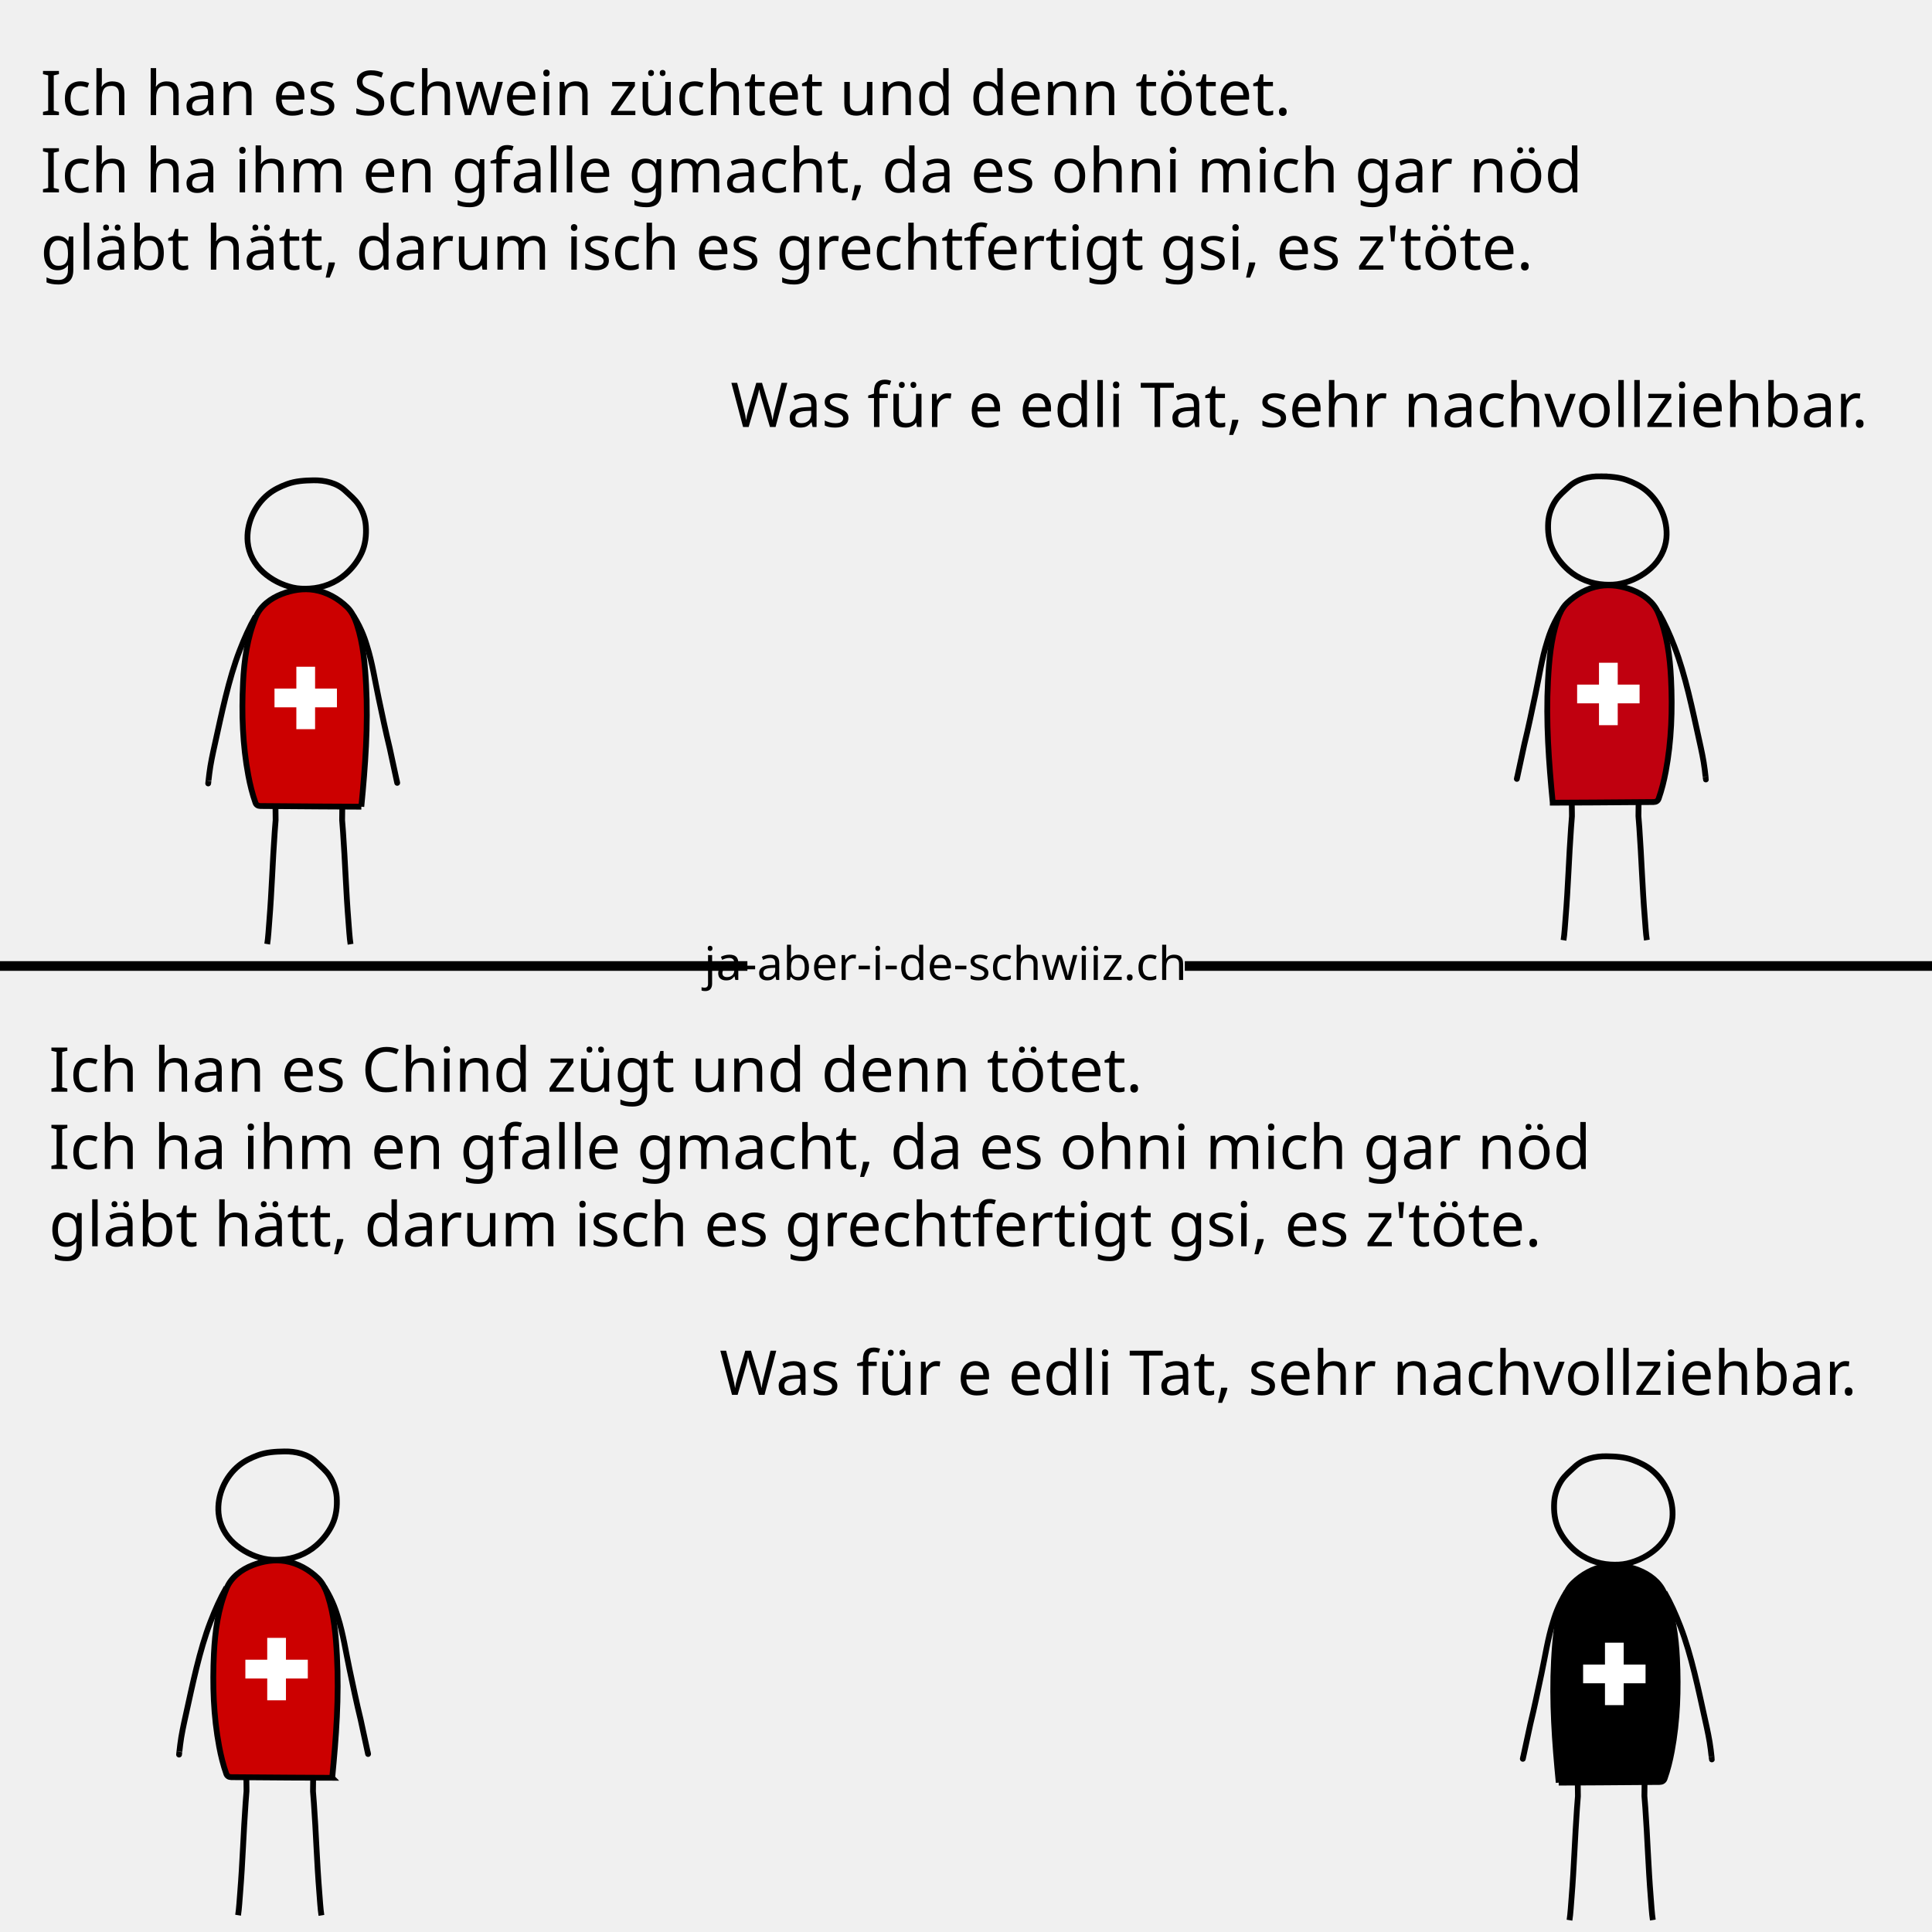
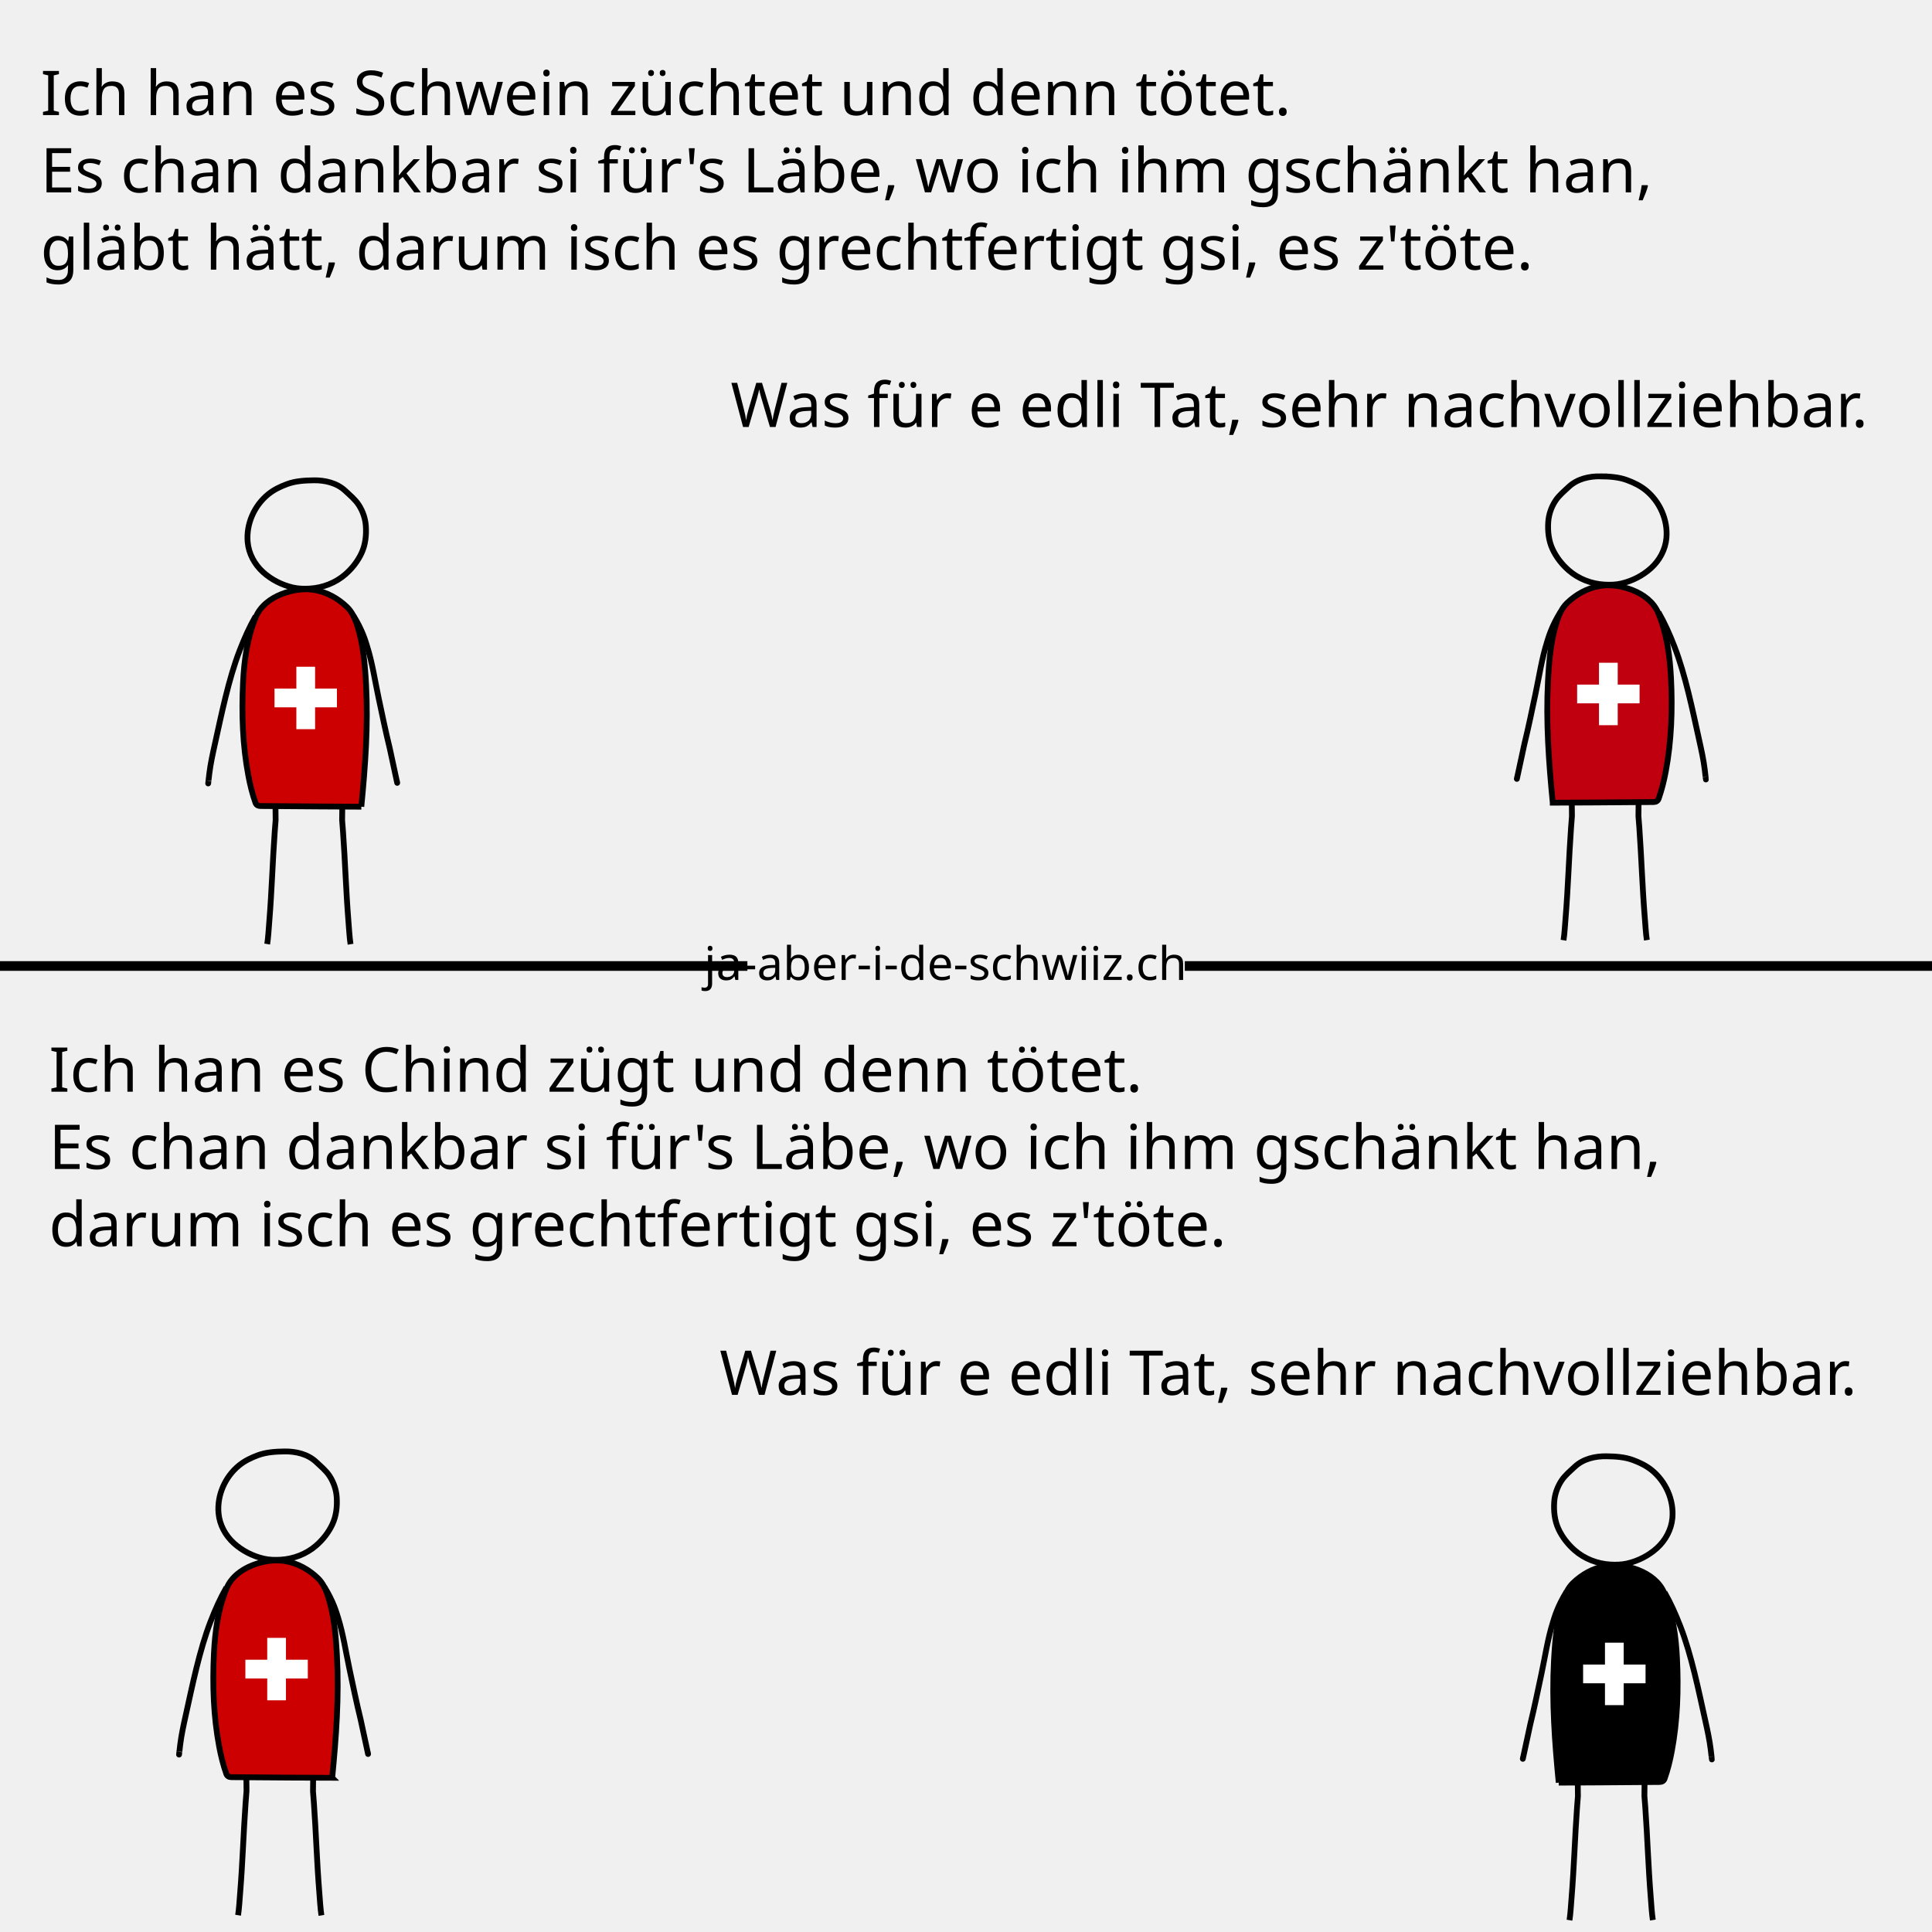
<svg xmlns="http://www.w3.org/2000/svg" width="1e3" height="1e3" version="1.1" viewBox="0 0 1e3 1e3" id="svg90">
  <text xml:space="preserve" x="20.976" y="59.568" id="text1159-3" style="font-family:'MJ Handwriting'">
    <tspan x="20.976" y="59.568" style="font-size:32px" id="tspan1362">Ich han es Schwein züchtet und denn tötet.</tspan>
-     <tspan x="20.976" y="99.568" style="font-size:32px" id="tspan10189">Ich ha ihm en gfalle gmacht, da es ohni mich gar nöd</tspan>
+     <tspan x="20.976" y="99.568" style="font-size:32px" id="tspan10189">Es chan dankbar si für's Läbe, wo ich ihm gschänkt han,</tspan>
    <tspan x="20.976" y="139.568" style="font-size:32px" id="tspan1366">gläbt hätt, darum isch es grechtfertigt gsi, es z'töte.</tspan>
  </text>
  <defs id="defs94">
    </defs>
  <style id="style2">text { 
    font-family:'MJ Handwriting';
}</style>
  <g transform="translate(-119.3746,515.7002)" id="g24">
    <g stroke="#000000" stroke-width="3" id="g20">
      <path d="m 266.56,235.57 c -4.601,0.072 -9.322,0.347 -13.651,1.946 -3.473,1.283 -6.865,2.905 -9.761,5.258 -7.249,5.891 -11.497,15.402 -10.66,24.778 0.532,5.956 3.554,11.535 7.973,15.533 4.34,3.928 9.74,6.66 15.405,7.97 2.842,0.657 5.796,0.714 8.696,0.551 6.747,-0.378 13.394,-2.919 18.5,-7.382 3.469,-3.032 6.385,-6.75 8.338,-10.918 2.038,-4.348 2.569,-9.278 2.257,-14.033 -0.256,-3.909 -1.56,-7.712 -3.7,-10.998 -1.845,-2.833 -4.5,-4.981 -6.957,-7.289 -4.372,-4.107 -10.598,-5.519 -16.442,-5.417 z" fill="none" id="path6" />
      <path d="m 291.32,404.5 c 2.051,-20.927 3.583,-41.997 2.461,-63.015 -0.564,-10.562 -1.449,-21.267 -4.773,-31.368 -1.074,-3.263 -2.539,-6.476 -5.046,-8.916 -4.619,-4.494 -10.554,-7.806 -16.91,-8.869 -5.706,-0.955 -11.635,0.028 -16.978,2.115 -5.64,2.203 -10.984,6.125 -13.379,11.887 -4.462,10.733 -6.031,22.425 -6.596,33.949 -0.787,16.048 -0.252,32.255 2.723,48.046 0.9,4.776 2.067,9.513 3.694,14.126 0.392,1.111 1.328,1.694 2.555,1.702 17.417,0.115 46.349,0.38 52.25,0.344 3.3e-4,0 -6e-4,-8e-4 -6e-4,-8e-4 z" fill="#cc0000" id="path8" />
      <g fill="none" id="g18">
        <path d="m 246.89,404.7 c 0.091,9.775 0.24,3.927 -0.391,12.763 -1.101,15.421 -1.549,30.884 -2.8,46.299 -0.247,3.044 -0.592,8.838 -1.094,11.85" id="path10" />
        <path d="m 236.58,305.95 c -3.223,5.62 -5.771,11.352 -8.245,17.734 -5.722,14.756 -9.396,33.026 -12.83,48.483 -1.109,4.992 -2.251,10.168 -2.865,15.238 -0.164,1.353 -0.919,7.929 -0.404,3.647" id="path12" />
        <path d="m 287.2,305.6 c 4.757,7.588 6.343,13.436 7.085,15.778 2.725,8.605 4.097,18.002 5.983,26.828 1.949,9.12 3.528,16.931 5.742,25.994 0.279,1.143 5.133,23.973 3.647,16.735" id="path14" />
        <path d="m 281.46,404.78 c -0.091,9.775 -0.24,3.927 0.391,12.763 1.101,15.421 1.549,30.884 2.8,46.299 0.247,3.044 0.592,8.838 1.094,11.85" id="path16" />
      </g>
    </g>
    <path class="nostroke" d="m 257.69,332.06 h 9.696 v 11.312 h 11.312 v 9.696 h -11.312 v 11.312 H 257.69 v -11.312 h -11.312 v -9.696 h 11.312 z" fill="#ffffff" id="path22" />
  </g>
  <g transform="translate(309.1046,7.88521)" id="g24-8-5" />
  <text xml:space="preserve" x="976.234" y="221.003" id="text1159" style="text-align:end;text-anchor:end">
    <tspan x="976.234" y="221.003" style="font-size:32px;text-align:end;text-anchor:end" id="tspan916">Was für e edli Tat, sehr nachvollziehbar.</tspan>
  </text>
  <g transform="matrix(-1,0,0,1,1098.112,518.1945)" id="g24-6">
    <g stroke="#000000" stroke-width="3" id="g20-8">
      <path d="m 266.56,235.57 c -4.601,0.072 -9.322,0.347 -13.651,1.946 -3.473,1.283 -6.865,2.905 -9.761,5.258 -7.249,5.891 -11.497,15.402 -10.66,24.778 0.532,5.956 3.554,11.535 7.973,15.533 4.34,3.928 9.74,6.66 15.405,7.97 2.842,0.657 5.796,0.714 8.696,0.551 6.747,-0.378 13.394,-2.919 18.5,-7.382 3.469,-3.032 6.385,-6.75 8.338,-10.918 2.038,-4.348 2.569,-9.278 2.257,-14.033 -0.256,-3.909 -1.56,-7.712 -3.7,-10.998 -1.845,-2.833 -4.5,-4.981 -6.957,-7.289 -4.372,-4.107 -10.598,-5.519 -16.442,-5.417 z" fill="none" id="path6-9" />
      <path d="m 291.32,404.5 c 2.051,-20.927 3.583,-41.997 2.461,-63.015 -0.564,-10.562 -1.449,-21.267 -4.773,-31.368 -1.074,-3.263 -2.539,-6.476 -5.046,-8.916 -4.619,-4.494 -10.554,-7.806 -16.91,-8.869 -5.706,-0.955 -11.635,0.028 -16.978,2.115 -5.64,2.203 -10.984,6.125 -13.379,11.887 -4.462,10.733 -6.031,22.425 -6.596,33.949 -0.787,16.048 -0.252,32.255 2.723,48.046 0.9,4.776 2.067,9.513 3.694,14.126 0.392,1.111 1.328,1.694 2.555,1.702 17.417,0.115 46.349,0.38 52.25,0.344 3.3e-4,0 -6e-4,-8e-4 -6e-4,-8e-4 z" fill="#00cc00" id="path8-4" style="fill:#000000;fill-opacity:1" />
      <g fill="none" id="g18-6">
        <path d="m 246.89,404.7 c 0.091,9.775 0.24,3.927 -0.391,12.763 -1.101,15.421 -1.549,30.884 -2.8,46.299 -0.247,3.044 -0.592,8.838 -1.094,11.85" id="path10-7" />
        <path d="m 236.58,305.95 c -3.223,5.62 -5.771,11.352 -8.245,17.734 -5.722,14.756 -9.396,33.026 -12.83,48.483 -1.109,4.992 -2.251,10.168 -2.865,15.238 -0.164,1.353 -0.919,7.929 -0.404,3.647" id="path12-7" />
        <path d="m 287.2,305.6 c 4.757,7.588 6.343,13.436 7.085,15.778 2.725,8.605 4.097,18.002 5.983,26.828 1.949,9.12 3.528,16.931 5.742,25.994 0.279,1.143 5.133,23.973 3.647,16.735" id="path14-3" />
        <path d="m 281.46,404.78 c -0.091,9.775 -0.24,3.927 0.391,12.763 1.101,15.421 1.549,30.884 2.8,46.299 0.247,3.044 0.592,8.838 1.094,11.85" id="path16-0" />
      </g>
    </g>
    <path class="nostroke" d="m 257.69,332.06 h 9.696 v 11.312 h 11.312 v 9.696 h -11.312 v 11.312 H 257.69 v -11.312 h -11.312 v -9.696 h 11.312 z" fill="#ffffff" id="path22-1" />
  </g>
  <g id="g1113">
    <g fill="none" stroke="#000000" stroke-width="5px" id="g1097">
      <path d="M 0,500 H 386.849" id="path1089" />
      <path d="M 613.242,500 H 1000" id="path1091" />
    </g>
  </g>
  <text xml:space="preserve" style="font-size:24px;line-height:1.25;text-align:center;text-anchor:middle;" x="498.738" y="507.216" id="text1495">
    <tspan id="tspan1493" x="498.738" y="507.216">ja-aber-i-de-schwiiz.ch</tspan>
  </text>
  <g transform="translate(-104.2974,13.03985)" id="g24-9">
    <g stroke="#000000" stroke-width="3" id="g20-1">
      <path d="m 266.56,235.57 c -4.601,0.072 -9.322,0.347 -13.651,1.946 -3.473,1.283 -6.865,2.905 -9.761,5.258 -7.249,5.891 -11.497,15.402 -10.66,24.778 0.532,5.956 3.554,11.535 7.973,15.533 4.34,3.928 9.74,6.66 15.405,7.97 2.842,0.657 5.796,0.714 8.696,0.551 6.747,-0.378 13.394,-2.919 18.5,-7.382 3.469,-3.032 6.385,-6.75 8.338,-10.918 2.038,-4.348 2.569,-9.278 2.257,-14.033 -0.256,-3.909 -1.56,-7.712 -3.7,-10.998 -1.845,-2.833 -4.5,-4.981 -6.957,-7.289 -4.372,-4.107 -10.598,-5.519 -16.442,-5.417 z" fill="none" id="path6-91" />
      <path d="m 291.32,404.5 c 2.051,-20.927 3.583,-41.997 2.461,-63.015 -0.564,-10.562 -1.449,-21.267 -4.773,-31.368 -1.074,-3.263 -2.539,-6.476 -5.046,-8.916 -4.619,-4.494 -10.554,-7.806 -16.91,-8.869 -5.706,-0.955 -11.635,0.028 -16.978,2.115 -5.64,2.203 -10.984,6.125 -13.379,11.887 -4.462,10.733 -6.031,22.425 -6.596,33.949 -0.787,16.048 -0.252,32.255 2.723,48.046 0.9,4.776 2.067,9.513 3.694,14.126 0.392,1.111 1.328,1.694 2.555,1.702 17.417,0.115 46.349,0.38 52.25,0.344 3.3e-4,0 -6e-4,-8e-4 -6e-4,-8e-4 z" fill="#cc0000" id="path8-5" />
      <g fill="none" id="g18-9">
        <path d="m 246.89,404.7 c 0.091,9.775 0.24,3.927 -0.391,12.763 -1.101,15.421 -1.549,30.884 -2.8,46.299 -0.247,3.044 -0.592,8.838 -1.094,11.85" id="path10-72" />
        <path d="m 236.58,305.95 c -3.223,5.62 -5.771,11.352 -8.245,17.734 -5.722,14.756 -9.396,33.026 -12.83,48.483 -1.109,4.992 -2.251,10.168 -2.865,15.238 -0.164,1.353 -0.919,7.929 -0.404,3.647" id="path12-78" />
        <path d="m 287.2,305.6 c 4.757,7.588 6.343,13.436 7.085,15.778 2.725,8.605 4.097,18.002 5.983,26.828 1.949,9.12 3.528,16.931 5.742,25.994 0.279,1.143 5.133,23.973 3.647,16.735" id="path14-6" />
        <path d="m 281.46,404.78 c -0.091,9.775 -0.24,3.927 0.391,12.763 1.101,15.421 1.549,30.884 2.8,46.299 0.247,3.044 0.592,8.838 1.094,11.85" id="path16-4" />
      </g>
    </g>
    <path class="nostroke" d="m 257.69,332.06 h 9.696 v 11.312 h 11.312 v 9.696 h -11.312 v 11.312 H 257.69 v -11.312 h -11.312 v -9.696 h 11.312 z" fill="#ffffff" id="path22-6" />
  </g>
  <g transform="matrix(-1,0,0,1,1095.019,10.97799)" id="g24-6-6">
    <g stroke="#000000" stroke-width="3" id="g20-8-1">
      <path d="m 266.56,235.57 c -4.601,0.072 -9.322,0.347 -13.651,1.946 -3.473,1.283 -6.865,2.905 -9.761,5.258 -7.249,5.891 -11.497,15.402 -10.66,24.778 0.532,5.956 3.554,11.535 7.973,15.533 4.34,3.928 9.74,6.66 15.405,7.97 2.842,0.657 5.796,0.714 8.696,0.551 6.747,-0.378 13.394,-2.919 18.5,-7.382 3.469,-3.032 6.385,-6.75 8.338,-10.918 2.038,-4.348 2.569,-9.278 2.257,-14.033 -0.256,-3.909 -1.56,-7.712 -3.7,-10.998 -1.845,-2.833 -4.5,-4.981 -6.957,-7.289 -4.372,-4.107 -10.598,-5.519 -16.442,-5.417 z" fill="none" id="path6-9-5" />
      <path d="m 291.32,404.5 c 2.051,-20.927 3.583,-41.997 2.461,-63.015 -0.564,-10.562 -1.449,-21.267 -4.773,-31.368 -1.074,-3.263 -2.539,-6.476 -5.046,-8.916 -4.619,-4.494 -10.554,-7.806 -16.91,-8.869 -5.706,-0.955 -11.635,0.028 -16.978,2.115 -5.64,2.203 -10.984,6.125 -13.379,11.887 -4.462,10.733 -6.031,22.425 -6.596,33.949 -0.787,16.048 -0.252,32.255 2.723,48.046 0.9,4.776 2.067,9.513 3.694,14.126 0.392,1.111 1.328,1.694 2.555,1.702 17.417,0.115 46.349,0.38 52.25,0.344 3.3e-4,0 -6e-4,-8e-4 -6e-4,-8e-4 z" fill="#00cc00" id="path8-4-9" style="fill:#c0000f;fill-opacity:1" />
      <g fill="none" id="g18-6-7">
        <path d="m 246.89,404.7 c 0.091,9.775 0.24,3.927 -0.391,12.763 -1.101,15.421 -1.549,30.884 -2.8,46.299 -0.247,3.044 -0.592,8.838 -1.094,11.85" id="path10-7-0" />
        <path d="m 236.58,305.95 c -3.223,5.62 -5.771,11.352 -8.245,17.734 -5.722,14.756 -9.396,33.026 -12.83,48.483 -1.109,4.992 -2.251,10.168 -2.865,15.238 -0.164,1.353 -0.919,7.929 -0.404,3.647" id="path12-7-0" />
        <path d="m 287.2,305.6 c 4.757,7.588 6.343,13.436 7.085,15.778 2.725,8.605 4.097,18.002 5.983,26.828 1.949,9.12 3.528,16.931 5.742,25.994 0.279,1.143 5.133,23.973 3.647,16.735" id="path14-3-1" />
        <path d="m 281.46,404.78 c -0.091,9.775 -0.24,3.927 0.391,12.763 1.101,15.421 1.549,30.884 2.8,46.299 0.247,3.044 0.592,8.838 1.094,11.85" id="path16-0-3" />
      </g>
    </g>
    <path class="nostroke" d="m 257.69,332.06 h 9.696 v 11.312 h 11.312 v 9.696 h -11.312 v 11.312 H 257.69 v -11.312 h -11.312 v -9.696 h 11.312 z" fill="#ffffff" id="path22-1-2" />
  </g>
  <text xml:space="preserve" x="25.33" y="565.06" id="text1159-3-5" style="font-family:'MJ Handwriting'">
    <tspan x="25.33" y="565.06" style="font-size:32px" id="tspan12426">Ich han es Chind zügt und denn tötet.</tspan>
-     <tspan x="25.33" y="605.06" style="font-size:32px" id="tspan15626">Ich ha ihm en gfalle gmacht, da es ohni mich gar nöd</tspan>
-     <tspan x="25.33" y="645.06" style="font-size:32px" id="tspan15628">gläbt hätt, darum isch es grechtfertigt gsi, es z'töte.</tspan>
+     <tspan x="25.33" y="605.06" style="font-size:32px" id="tspan15626">Es chan dankbar si für's Läbe, wo ich ihm gschänkt han,</tspan>
+     <tspan x="25.33" y="645.06" style="font-size:32px" id="tspan15628">darum isch es grechtfertigt gsi, es z'töte.</tspan>
  </text>
  <text xml:space="preserve" x="970.515" y="721.977" id="text1159-8" style="font-family:'MJ Handwriting';text-align:end;text-anchor:end">
    <tspan x="970.515" y="721.977" style="font-size:32px;text-align:end;text-anchor:end" id="tspan916-1">Was für e edli Tat, sehr nachvollziehbar.</tspan>
  </text>
</svg>
